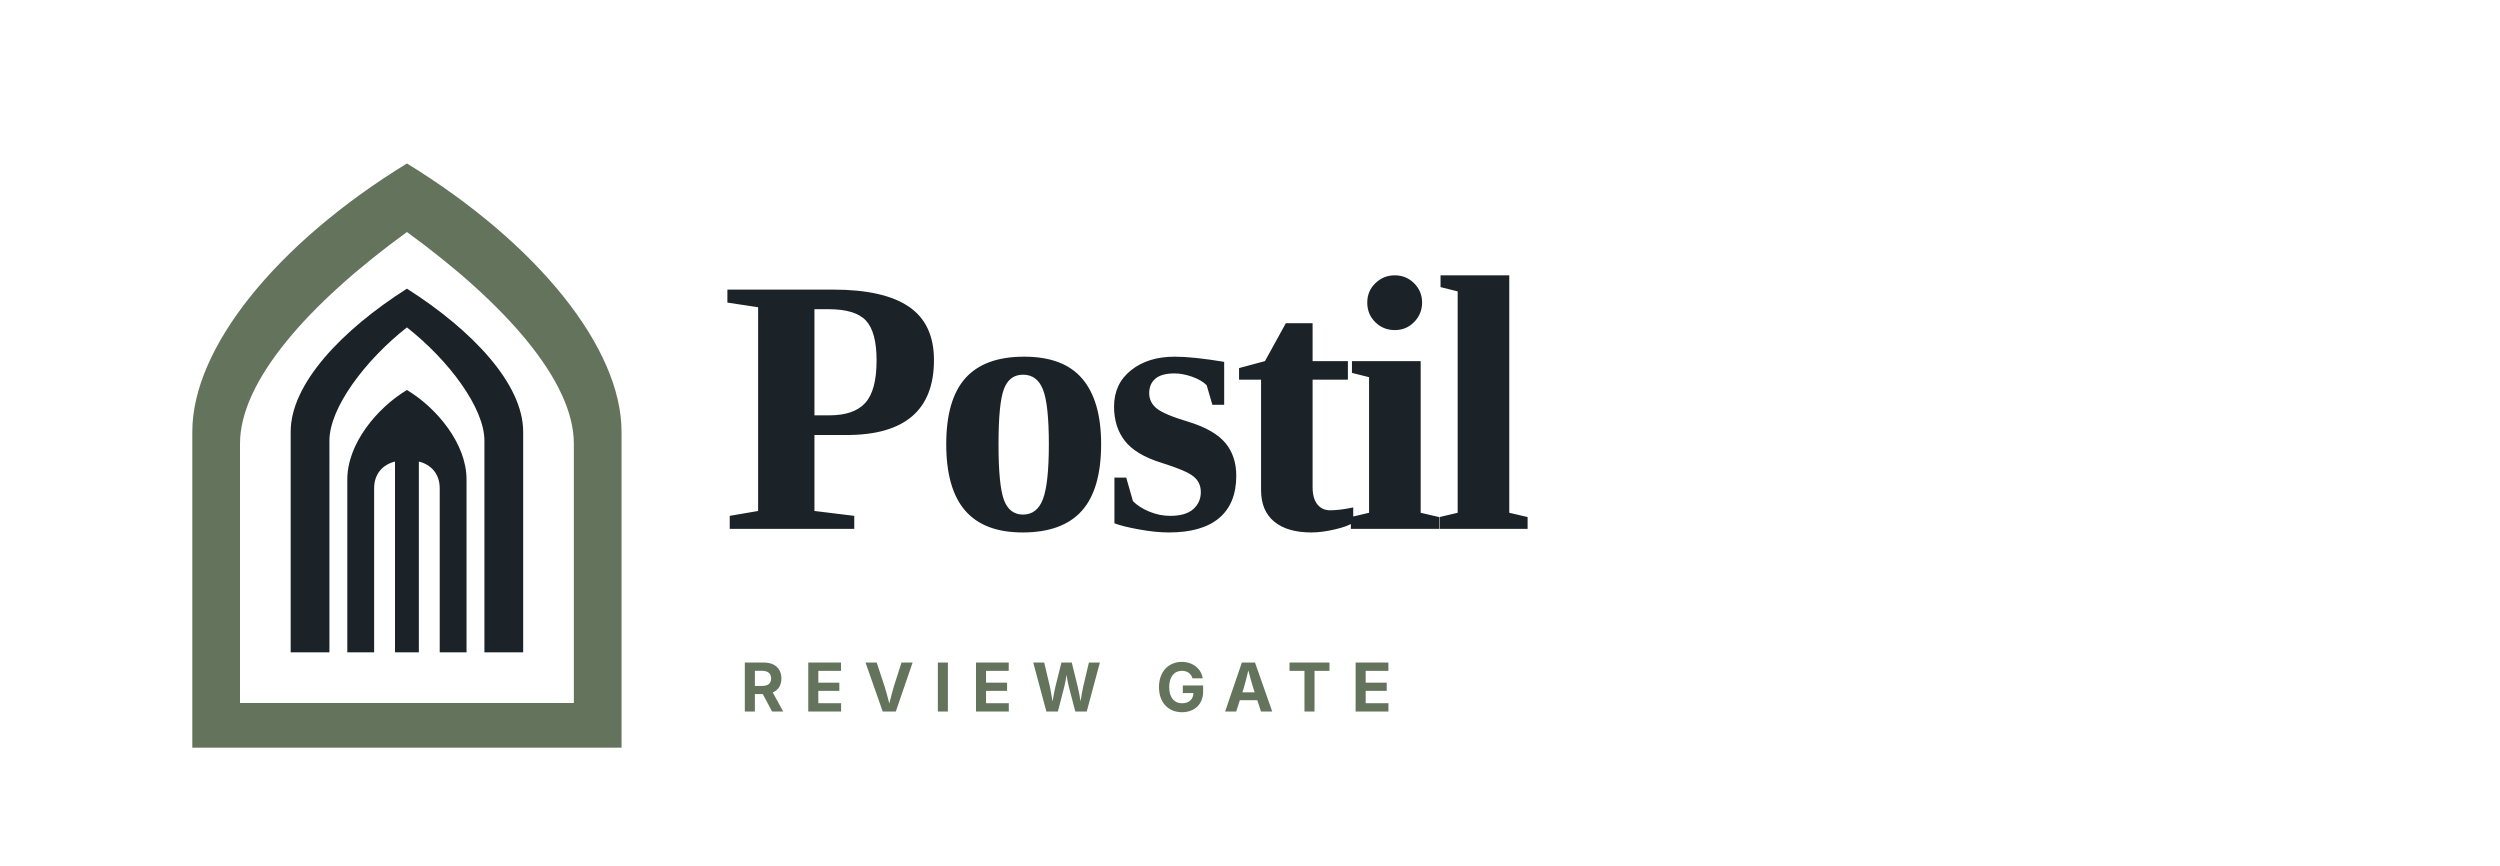
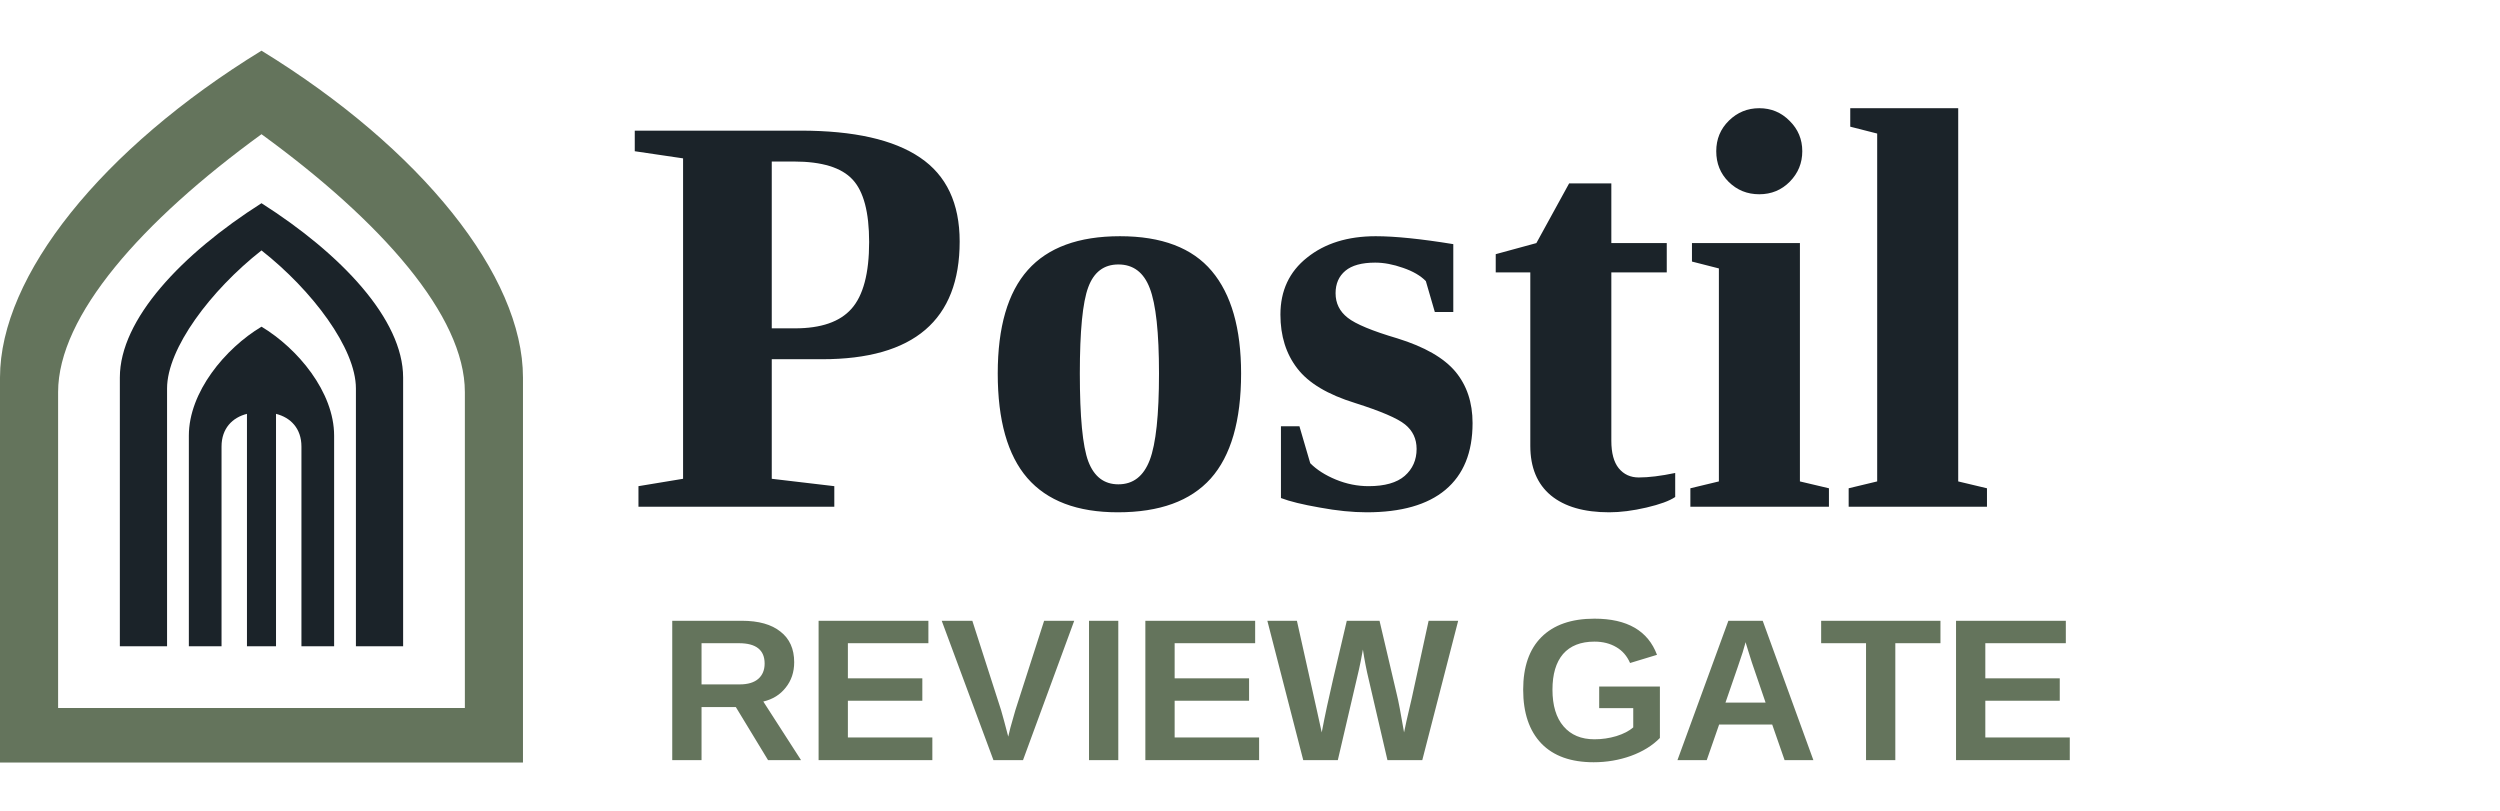
- <svg xmlns="http://www.w3.org/2000/svg" viewBox="0 0 520 180" shape-rendering="geometricPrecision" role="img" aria-labelledby="title">
-   <g transform="translate(40 34) scale(0.62)">
+ <svg xmlns="http://www.w3.org/2000/svg" viewBox="0 0 148 48" role="img" aria-labelledby="title">
+   <g transform="translate(0 3) scale(0.215)">
    <path fill="#64745C" fill-rule="evenodd" d="M 0 196 L 0 90 C 0 62 28 27 72 0 C 116 27 144 62 144 90 L 144 196 Z M 16 181 L 16 94 C 16 73 39 47 72 23 C 105 47 128 73 128 94 L 128 181 Z" />
    <path fill="#1B2329" fill-rule="evenodd" d="M 33 164 L 33 90 C 33 74 50 56 72 42 C 94 56 111 74 111 90 L 111 164 Z M 46 164 L 46 93 C 46 82 58 66 72 55 C 86 66 98 82 98 93 L 98 164 Z" />
    <path fill="#1B2329" fill-rule="evenodd" d="M 52 164 L 52 106 C 52 94 62 82 72 76 C 82 82 92 94 92 106 L 92 164 Z M 61 164 L 61 109 C 61 104 64 101 68 100 L 68 164 Z M 76 164 L 76 100 C 80 101 83 104 83 109 L 83 164 Z" />
  </g>
-   <text x="150" y="110" font-family="Georgia, 'Times New Roman', serif" font-size="76" font-weight="600" letter-spacing="-2.5" fill="#1B2329">Postil</text>
-   <text x="154" y="148" font-family="Inter, Arial, sans-serif" font-size="14" font-weight="700" letter-spacing="4" fill="#64745C">REVIEW GATE</text>
+   <g id="wordmark" fill="#1B2329">
+     <path d="M 51.453 14.328 C 51.453 12.559 51.125 11.324 50.469 10.625 C 49.812 9.918 48.656 9.562 47 9.562 L 45.688 9.562 L 45.688 19.438 L 47.062 19.438 C 48.602 19.438 49.719 19.055 50.406 18.281 C 51.102 17.5 51.453 16.184 51.453 14.328 Z M 45.688 21.266 L 45.688 28.344 L 49.391 28.781 L 49.391 30 L 37.797 30 L 37.797 28.781 L 40.438 28.344 L 40.438 9.375 L 37.578 8.953 L 37.578 7.734 L 47.391 7.734 C 50.547 7.734 52.906 8.266 54.469 9.328 C 56.031 10.383 56.812 12.039 56.812 14.297 C 56.812 18.945 54.098 21.266 48.672 21.266 Z M 73.473 22.109 C 73.473 24.914 72.871 26.984 71.676 28.328 C 70.477 29.664 68.645 30.328 66.176 30.328 C 63.777 30.328 61.992 29.652 60.816 28.297 C 59.648 26.945 59.066 24.883 59.066 22.109 C 59.066 19.359 59.66 17.32 60.848 15.984 C 62.035 14.652 63.852 13.984 66.301 13.984 C 68.77 13.984 70.582 14.672 71.738 16.047 C 72.895 17.422 73.473 19.445 73.473 22.109 Z M 68.613 22.109 C 68.613 19.684 68.43 18 68.066 17.062 C 67.711 16.125 67.09 15.656 66.207 15.656 C 65.352 15.656 64.758 16.105 64.426 17 C 64.09 17.898 63.926 19.602 63.926 22.109 C 63.926 24.672 64.09 26.406 64.426 27.312 C 64.77 28.219 65.363 28.672 66.207 28.672 C 67.082 28.672 67.699 28.195 68.066 27.234 C 68.43 26.277 68.613 24.57 68.613 22.109 Z M 87.176 25.047 C 87.176 26.789 86.637 28.105 85.566 29 C 84.504 29.887 82.949 30.328 80.91 30.328 C 80.066 30.328 79.137 30.234 78.129 30.047 C 77.117 29.871 76.352 29.684 75.832 29.484 L 75.832 25.234 L 76.926 25.234 L 77.566 27.422 C 77.949 27.809 78.457 28.133 79.082 28.391 C 79.715 28.652 80.363 28.781 81.02 28.781 C 81.977 28.781 82.691 28.578 83.16 28.172 C 83.629 27.758 83.863 27.227 83.863 26.578 C 83.863 25.977 83.633 25.492 83.176 25.125 C 82.727 24.762 81.742 24.34 80.223 23.859 C 78.605 23.359 77.465 22.68 76.801 21.812 C 76.133 20.949 75.801 19.887 75.801 18.625 C 75.801 17.211 76.324 16.086 77.379 15.25 C 78.43 14.406 79.785 13.984 81.441 13.984 C 82.586 13.984 84.117 14.141 86.035 14.453 L 86.035 18.469 L 84.941 18.469 L 84.41 16.641 C 84.098 16.32 83.648 16.059 83.066 15.859 C 82.48 15.652 81.93 15.547 81.41 15.547 C 80.617 15.547 80.027 15.711 79.645 16.031 C 79.258 16.355 79.066 16.797 79.066 17.359 C 79.066 17.953 79.305 18.438 79.785 18.812 C 80.262 19.188 81.242 19.594 82.723 20.031 C 84.336 20.531 85.48 21.188 86.16 22 C 86.836 22.812 87.176 23.828 87.176 25.047 Z M 95.266 30.328 C 93.773 30.328 92.625 29.996 91.812 29.328 C 91 28.652 90.594 27.672 90.594 26.391 L 90.594 16.125 L 88.547 16.125 L 88.547 15.047 L 90.953 14.391 L 92.891 10.859 L 95.391 10.859 L 95.391 14.391 L 98.672 14.391 L 98.672 16.125 L 95.391 16.125 L 95.391 26.094 C 95.391 26.812 95.535 27.355 95.828 27.719 C 96.129 28.086 96.523 28.266 97.016 28.266 C 97.598 28.266 98.316 28.18 99.172 28 L 99.172 29.422 C 98.836 29.652 98.27 29.859 97.469 30.047 C 96.664 30.234 95.93 30.328 95.266 30.328 Z M 106.555 28.5 L 108.273 28.906 L 108.273 30 L 100.07 30 L 100.07 28.906 L 101.758 28.5 L 101.758 15.891 L 100.164 15.484 L 100.164 14.391 L 106.555 14.391 Z M 101.602 8.953 C 101.602 8.234 101.852 7.633 102.352 7.141 C 102.852 6.652 103.449 6.406 104.148 6.406 C 104.855 6.406 105.453 6.656 105.945 7.156 C 106.445 7.648 106.695 8.246 106.695 8.953 C 106.695 9.652 106.449 10.25 105.961 10.75 C 105.469 11.25 104.867 11.5 104.148 11.5 C 103.438 11.5 102.836 11.258 102.336 10.766 C 101.844 10.277 101.602 9.672 101.602 8.953 Z M 115.926 28.5 L 117.629 28.906 L 117.629 30 L 109.441 30 L 109.441 28.906 L 111.129 28.5 L 111.129 7.906 L 109.535 7.5 L 109.535 6.406 L 115.926 6.406 Z M 118.215 30 " />
+   </g>
+   <g id="subtitle" fill="#64745C">
+     <path d="M 45.469 45 L 43.562 41.859 L 41.531 41.859 L 41.531 45 L 39.797 45 L 39.797 36.75 L 43.922 36.75 C 44.91 36.75 45.672 36.965 46.203 37.391 C 46.742 37.809 47.016 38.414 47.016 39.203 C 47.016 39.789 46.848 40.289 46.516 40.703 C 46.191 41.121 45.75 41.398 45.188 41.531 L 47.422 45 Z M 45.266 39.281 C 45.266 38.48 44.758 38.078 43.75 38.078 L 41.531 38.078 L 41.531 40.516 L 43.797 40.516 C 44.273 40.516 44.641 40.406 44.891 40.188 C 45.141 39.969 45.266 39.668 45.266 39.281 Z M 48.461 45 L 48.461 36.75 L 54.961 36.75 L 54.961 38.078 L 50.195 38.078 L 50.195 40.156 L 54.602 40.156 L 54.602 41.484 L 50.195 41.484 L 50.195 43.656 L 55.195 43.656 L 55.195 45 Z M 60.562 45 L 58.812 45 L 55.75 36.75 L 57.562 36.75 L 59.266 42.047 C 59.367 42.391 59.508 42.914 59.688 43.609 L 59.812 43.094 L 60.109 42.047 L 61.812 36.75 L 63.594 36.75 Z M 64.469 45 L 64.469 36.75 L 66.203 36.75 L 66.203 45 Z M 67.805 45 L 67.805 36.75 L 74.305 36.75 L 74.305 38.078 L 69.539 38.078 L 69.539 40.156 L 73.945 40.156 L 73.945 41.484 L 69.539 41.484 L 69.539 43.656 L 74.539 43.656 L 74.539 45 Z M 84.199 45 L 82.137 45 L 81.027 40.219 C 80.891 39.656 80.777 39.07 80.684 38.453 C 80.59 38.977 80.512 39.371 80.449 39.641 C 80.387 39.902 79.969 41.688 79.199 45 L 77.152 45 L 75.027 36.75 L 76.777 36.75 L 77.965 42.078 L 78.246 43.359 C 78.348 42.82 78.453 42.305 78.559 41.812 C 78.66 41.312 79.051 39.625 79.73 36.75 L 81.668 36.75 L 82.699 41.141 C 82.781 41.465 82.922 42.203 83.121 43.359 L 83.262 42.688 L 83.574 41.344 L 84.574 36.75 L 86.324 36.75 Z M 94.391 43.766 C 94.836 43.766 95.27 43.703 95.688 43.578 C 96.113 43.445 96.445 43.273 96.688 43.062 L 96.688 41.922 L 94.672 41.922 L 94.672 40.641 L 98.266 40.641 L 98.266 43.688 C 97.828 44.137 97.254 44.492 96.547 44.75 C 95.848 45 95.113 45.125 94.344 45.125 C 93 45.125 91.969 44.758 91.25 44.016 C 90.531 43.266 90.172 42.203 90.172 40.828 C 90.172 39.477 90.531 38.438 91.25 37.719 C 91.977 36.992 93.023 36.625 94.391 36.625 C 96.328 36.625 97.562 37.34 98.094 38.766 L 96.5 39.25 C 96.32 38.836 96.051 38.523 95.688 38.312 C 95.32 38.094 94.891 37.984 94.391 37.984 C 93.578 37.984 92.957 38.23 92.531 38.719 C 92.113 39.211 91.906 39.914 91.906 40.828 C 91.906 41.766 92.125 42.492 92.562 43 C 93 43.512 93.609 43.766 94.391 43.766 Z M 105.648 45 L 104.914 42.891 L 101.773 42.891 L 101.039 45 L 99.305 45 L 102.32 36.75 L 104.352 36.75 L 107.352 45 Z M 103.336 38.016 L 103.305 38.141 C 103.262 38.289 103.215 38.449 103.164 38.625 C 103.109 38.805 102.773 39.793 102.148 41.594 L 104.523 41.594 L 103.711 39.219 L 103.461 38.422 Z M 112.203 38.078 L 112.203 45 L 110.469 45 L 110.469 38.078 L 107.812 38.078 L 107.812 36.75 L 114.875 36.75 L 114.875 38.078 Z M 115.797 45 L 115.797 36.75 L 122.297 36.75 L 122.297 38.078 L 117.531 38.078 L 117.531 40.156 L 121.938 40.156 L 121.938 41.484 L 117.531 41.484 L 117.531 43.656 L 122.531 43.656 L 122.531 45 Z M 123.008 45 " />
+   </g>
</svg>
